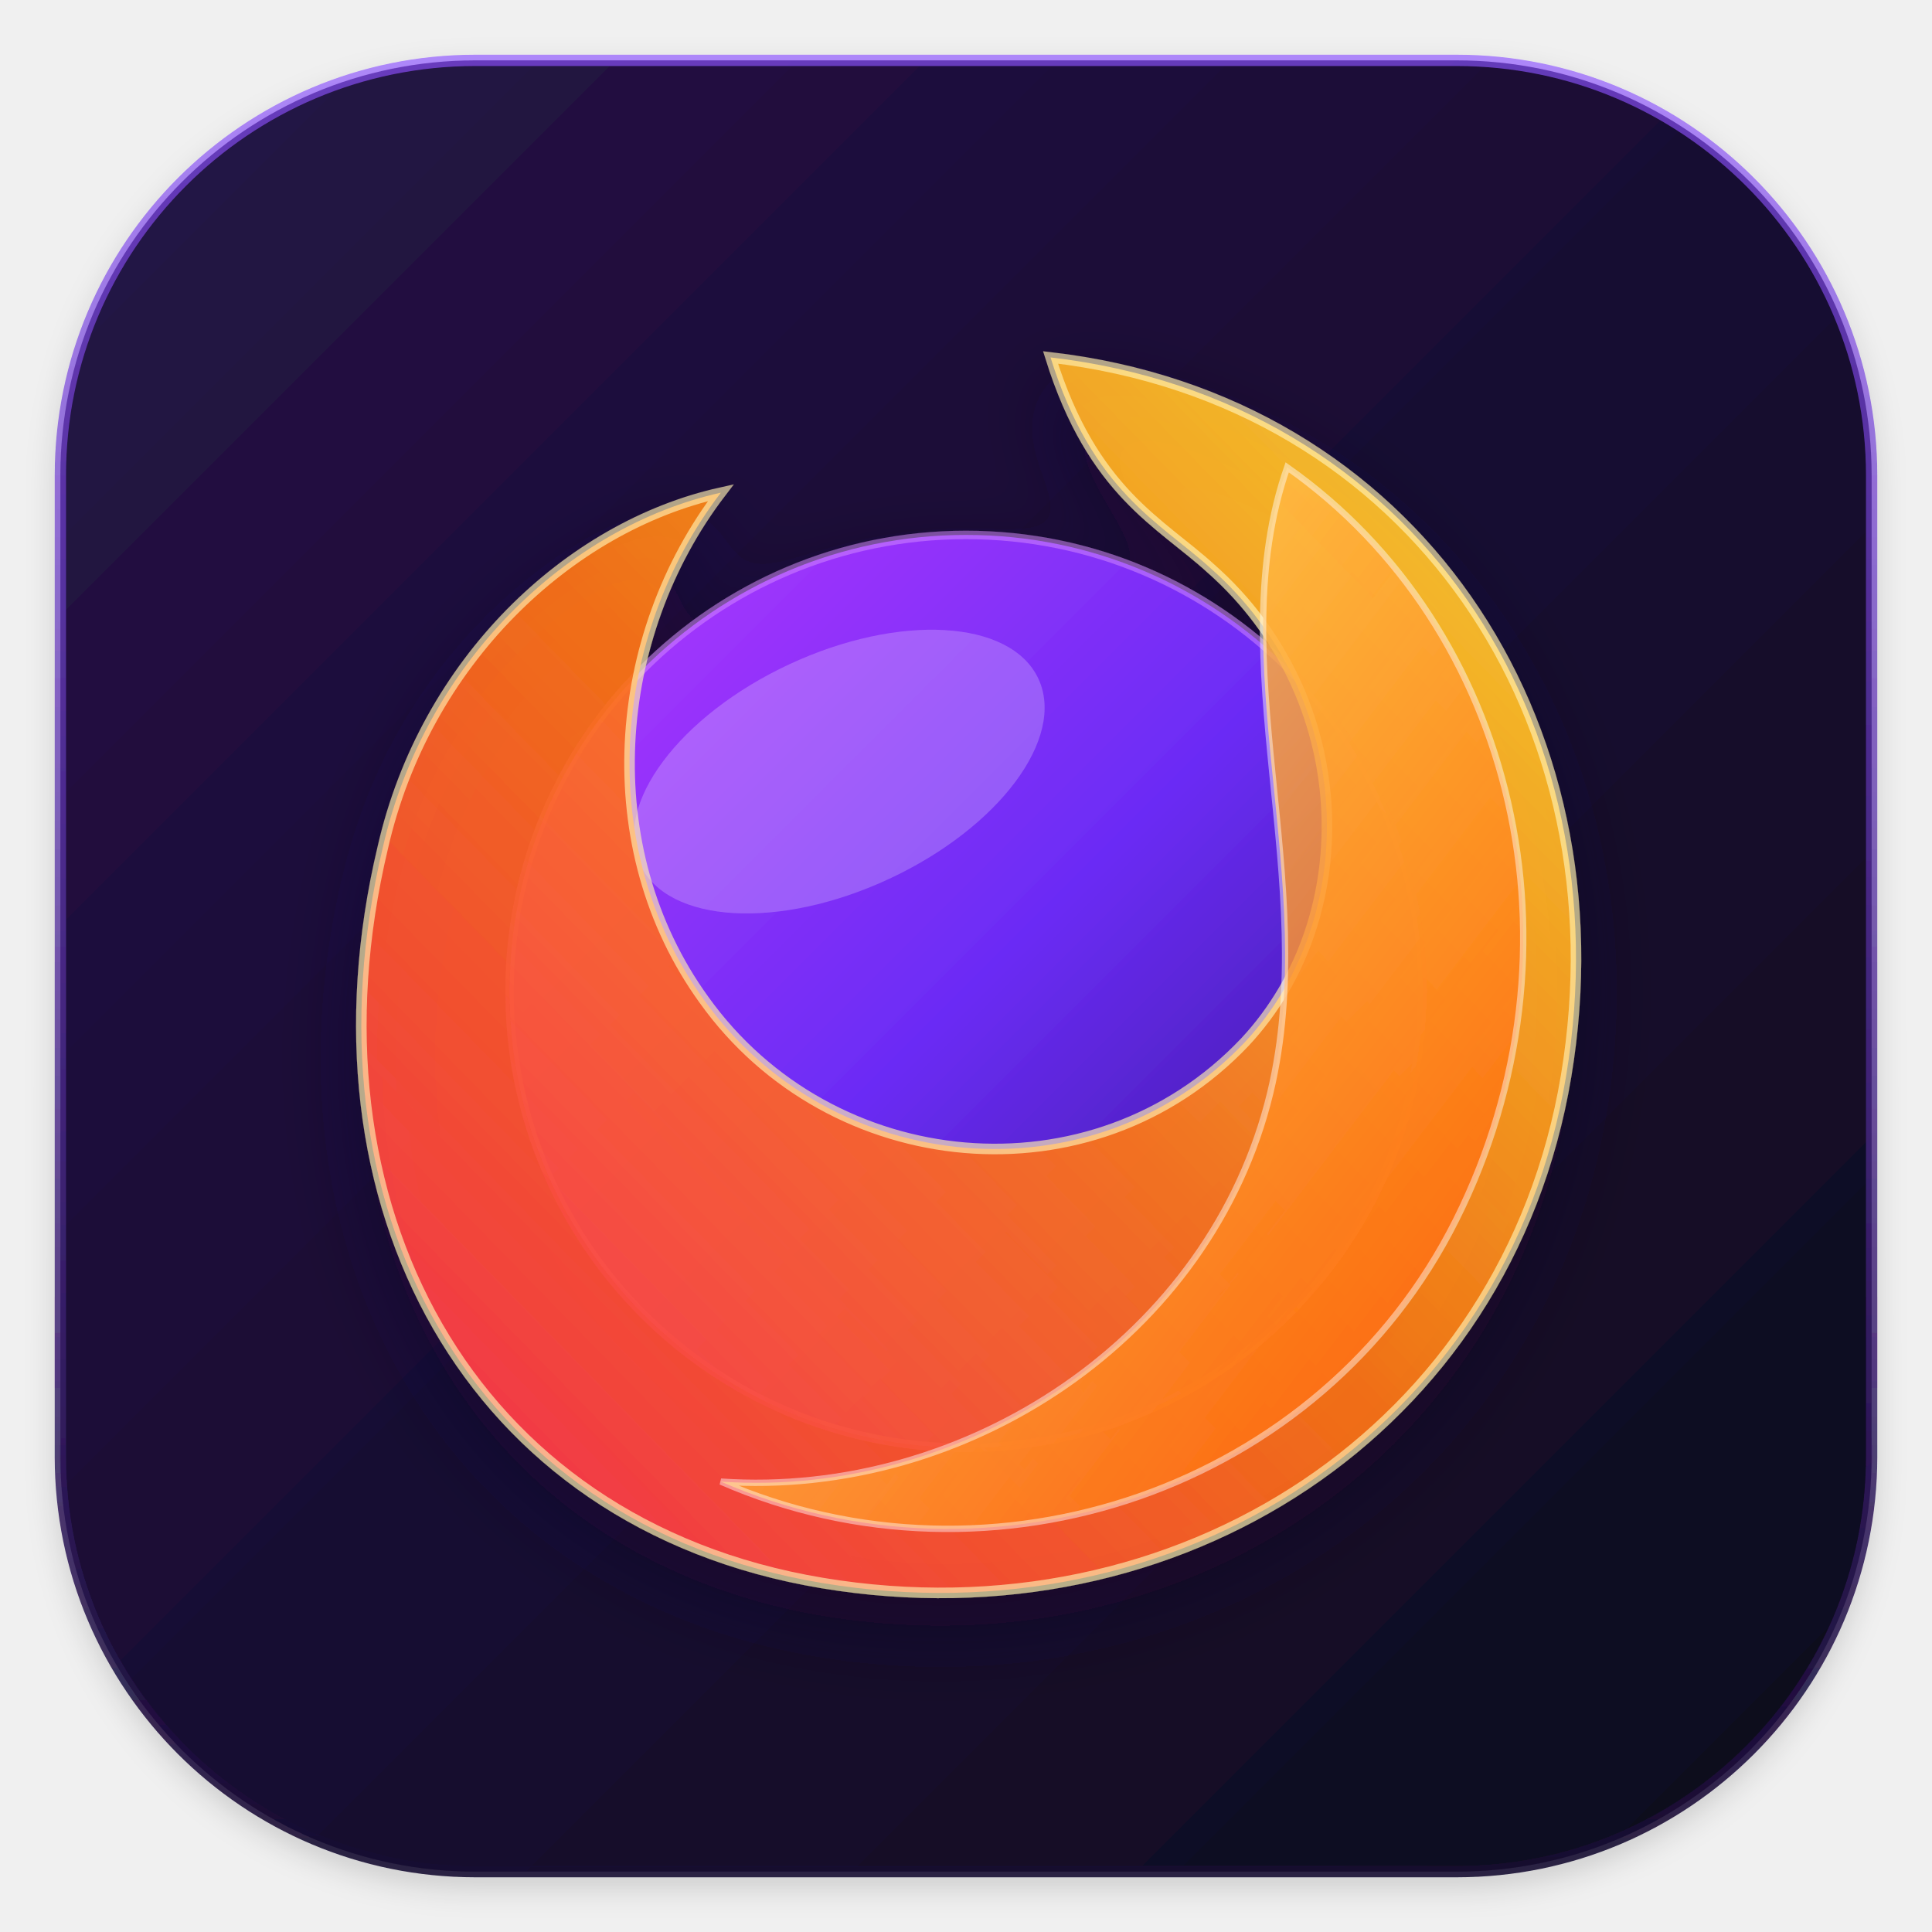
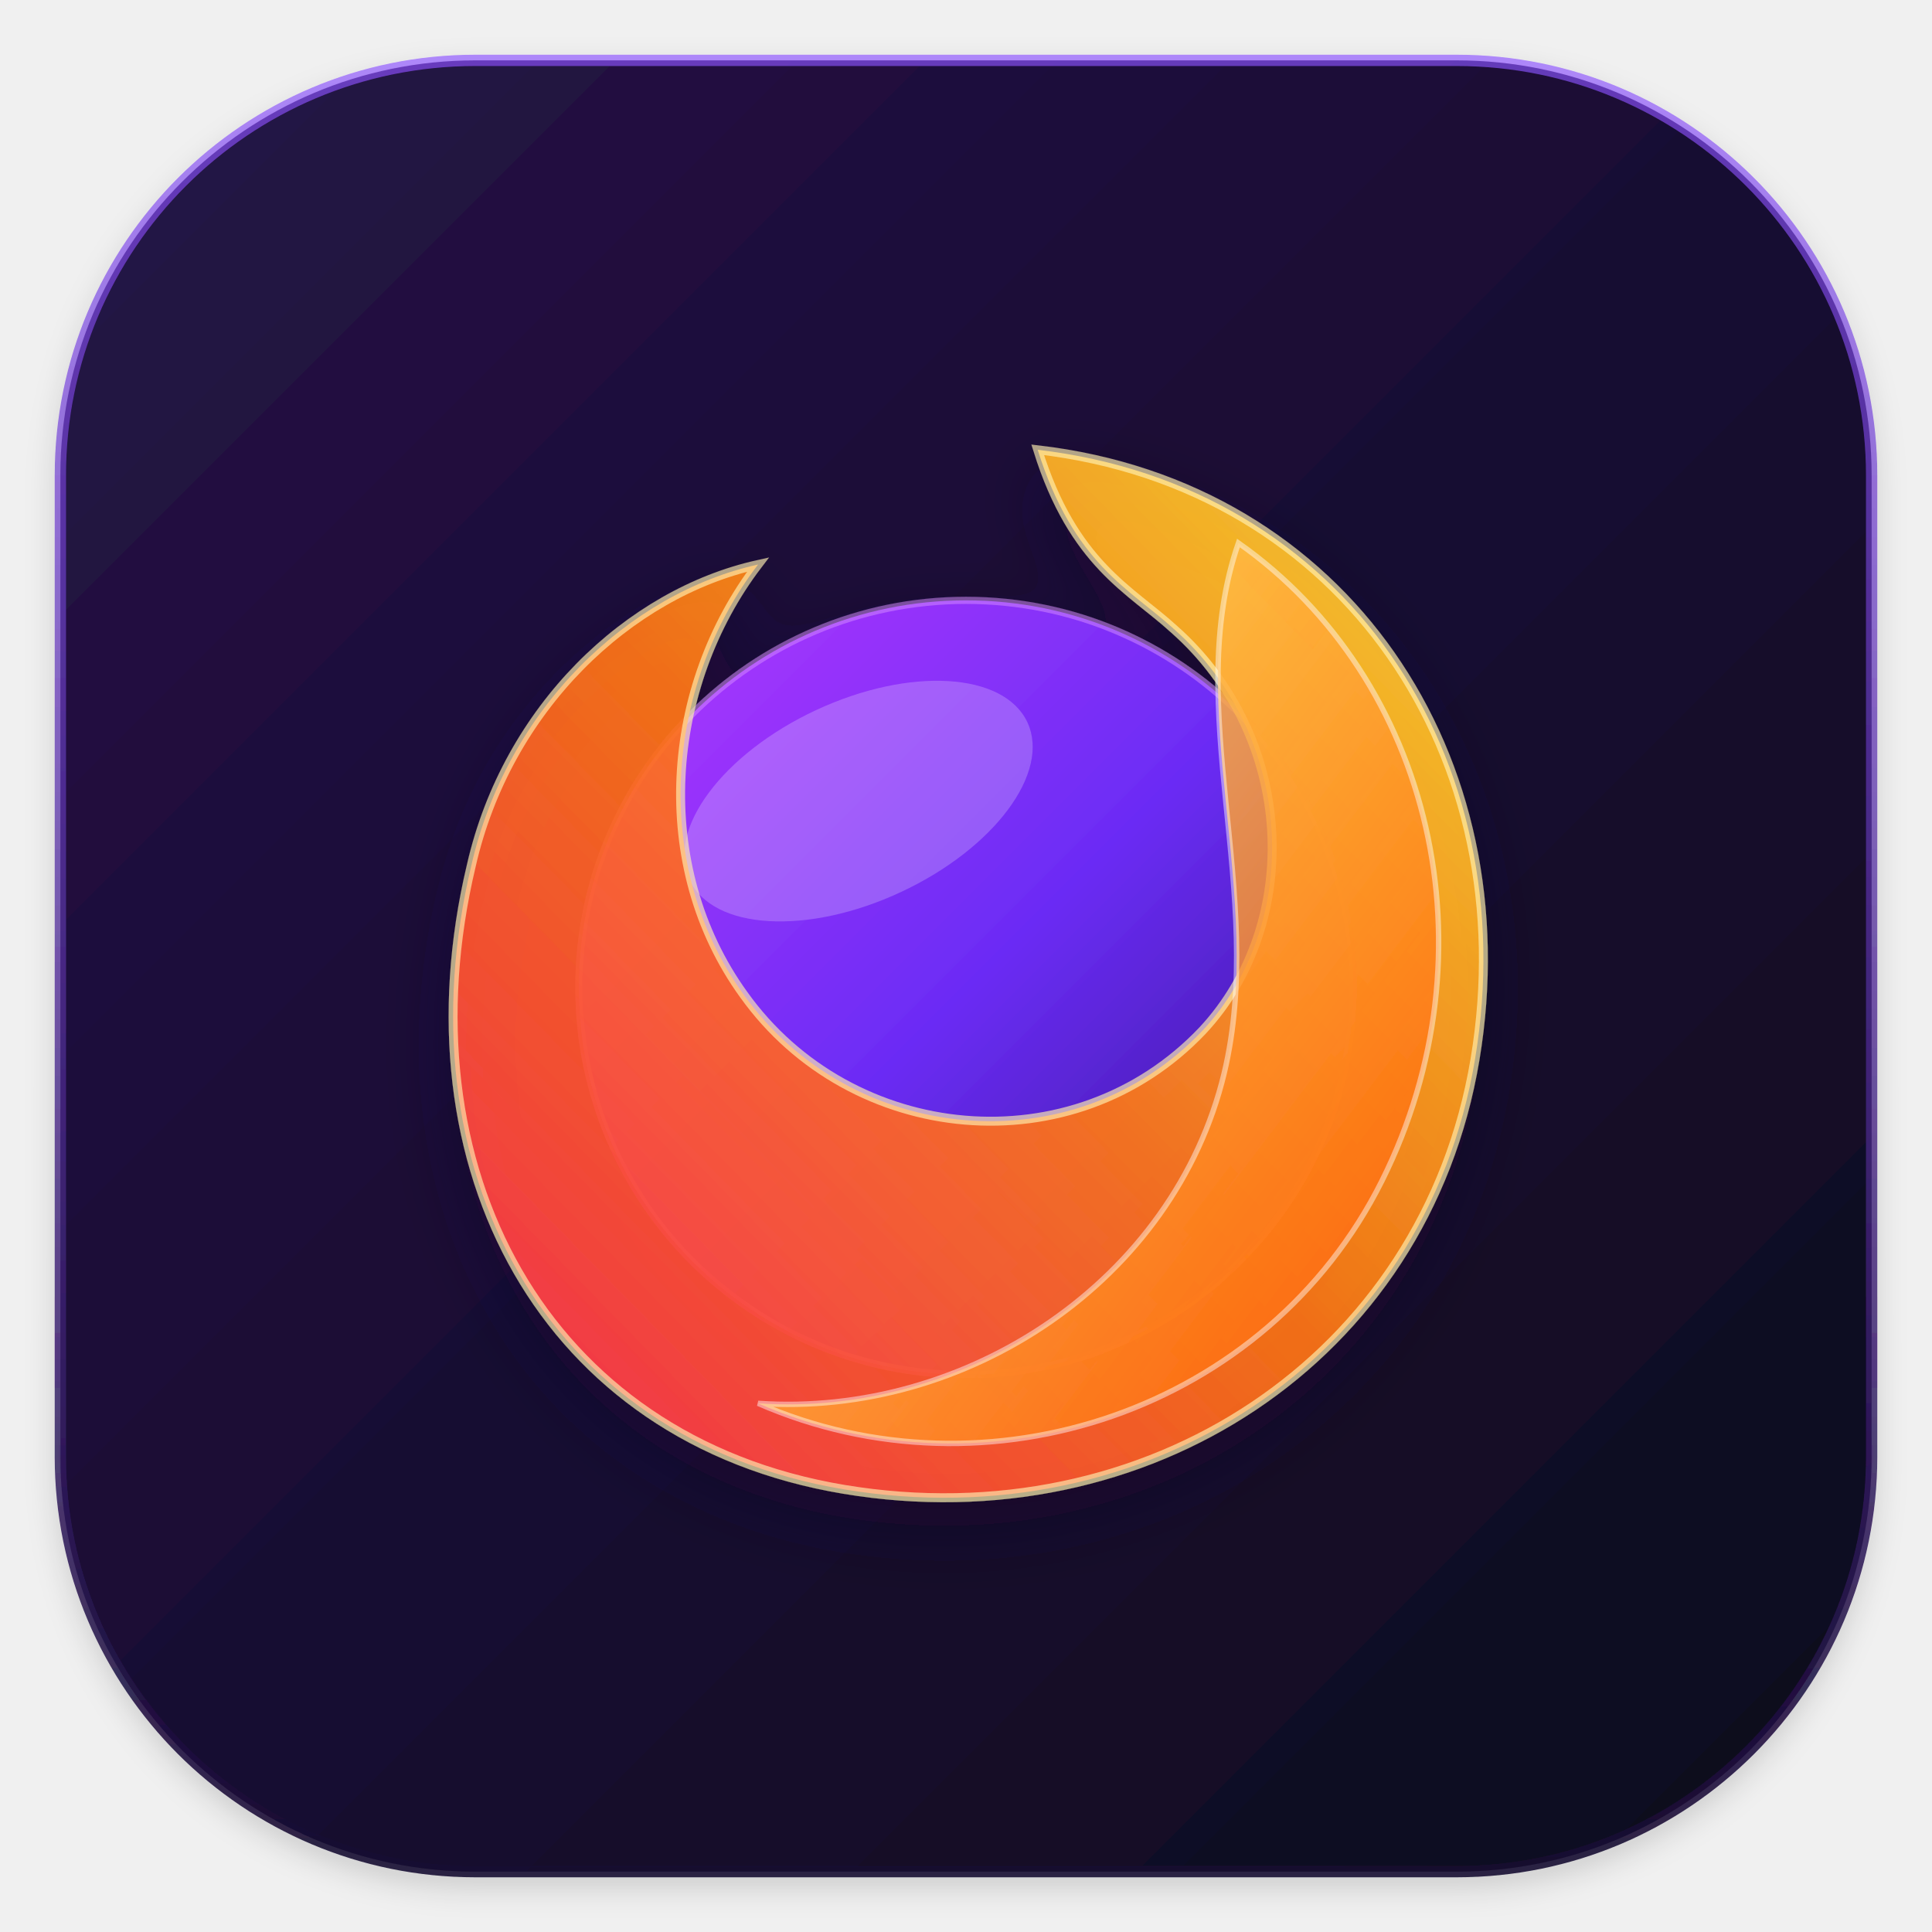
<svg xmlns="http://www.w3.org/2000/svg" viewBox="0 0 512 512" width="100%" height="100%">
  <defs>
    <filter id="ff-base-shadow" x="-15%" y="-10%" width="130%" height="135%">
      <feDropShadow dx="0" dy="14" stdDeviation="16" flood-color="#0E0521" flood-opacity="0.30" />
      <feDropShadow dx="0" dy="3" stdDeviation="4" flood-color="#0E0521" flood-opacity="0.15" />
    </filter>
    <filter id="ff-glow" x="-20%" y="-20%" width="140%" height="145%">
      <feDropShadow dx="0" dy="8" stdDeviation="10" flood-color="#1A052E" flood-opacity="0.4" />
    </filter>
    <linearGradient id="ff-bg" x1="0%" y1="0%" x2="100%" y2="100%">
      <stop offset="0%" stop-color="#261447" />
      <stop offset="55%" stop-color="#170B30" />
      <stop offset="100%" stop-color="#0D061C" />
    </linearGradient>
    <linearGradient id="ff-border" x1="0%" y1="0%" x2="0%" y2="100%">
      <stop offset="0%" stop-color="#8C52FF" stop-opacity="0.65" />
      <stop offset="100%" stop-color="#170B30" stop-opacity="0.9" />
    </linearGradient>
    <linearGradient id="ff-globe" x1="0%" y1="0%" x2="100%" y2="100%">
      <stop offset="0%" stop-color="#B538FF" />
      <stop offset="50%" stop-color="#6B2CF5" />
      <stop offset="100%" stop-color="#29127D" />
    </linearGradient>
    <linearGradient id="ff-tail-main" x1="0%" y1="100%" x2="100%" y2="0%">
      <stop offset="0%" stop-color="#FF2957" stop-opacity="0.94" />
      <stop offset="50%" stop-color="#FF7714" stop-opacity="0.92" />
      <stop offset="100%" stop-color="#FFDD33" stop-opacity="0.95" />
    </linearGradient>
    <linearGradient id="ff-tail-inner" x1="0%" y1="0%" x2="100%" y2="100%">
      <stop offset="0%" stop-color="#FFF066" stop-opacity="0.88" />
      <stop offset="100%" stop-color="#FF5500" stop-opacity="0.78" />
    </linearGradient>
  </defs>
  <rect x="16" y="16" width="480" height="480" rx="110" ry="110" fill="url(#ff-bg)" stroke="url(#ff-border)" stroke-width="3" filter="url(#ff-base-shadow)" />
-   <g transform="translate(256, 256) scale(1.12) translate(-256, -256)" filter="url(#ff-glow)">
-     <circle cx="256" cy="262" r="108" fill="url(#ff-globe)" stroke="#D68FFF" stroke-opacity="0.5" stroke-width="2" />
-     <ellipse cx="226" cy="210" rx="52" ry="28" transform="rotate(-25 226 210)" fill="#FFFFFF" opacity="0.22" />
-     <path d="M 276 112              C 362 122, 412 198, 398 282              C 384 366, 306 416, 222 402              C 138 388, 98 312, 118 228              C 128 184, 162 152, 198 144              C 172 178, 168 228, 194 264              C 224 306, 286 312, 322 274              C 350 244, 348 192, 314 162              C 302 151, 286 144, 276 112 Z" fill="url(#ff-tail-main)" stroke="#FFF2B2" stroke-opacity="0.65" stroke-width="2.5" />
-     <path d="M 332 138              C 386 176, 404 252, 372 316              C 340 380, 262 406, 198 378              C 256 382, 314 344, 328 286              C 340 236, 316 184, 332 138 Z" fill="url(#ff-tail-inner)" stroke="#FFFFFF" stroke-opacity="0.45" stroke-width="1.5" />
+   <g transform="translate(256, 256) scale(0.95) translate(-256, -256)">
+     <g filter="url(#ff-glow)">
+       <circle cx="256" cy="262" r="108" fill="url(#ff-globe)" stroke="#D68FFF" stroke-opacity="0.5" stroke-width="2" />
+       <ellipse cx="226" cy="210" rx="52" ry="28" transform="rotate(-25 226 210)" fill="#FFFFFF" opacity="0.22" />
+       <path d="M 276 112              C 362 122, 412 198, 398 282              C 384 366, 306 416, 222 402              C 138 388, 98 312, 118 228              C 128 184, 162 152, 198 144              C 172 178, 168 228, 194 264              C 224 306, 286 312, 322 274              C 350 244, 348 192, 314 162              C 302 151, 286 144, 276 112 Z" fill="url(#ff-tail-main)" stroke="#FFF2B2" stroke-opacity="0.65" stroke-width="2.5" />
+       <path d="M 332 138              C 386 176, 404 252, 372 316              C 340 380, 262 406, 198 378              C 256 382, 314 344, 328 286              C 340 236, 316 184, 332 138 Z" fill="url(#ff-tail-inner)" stroke="#FFFFFF" stroke-opacity="0.45" stroke-width="1.5" />
+     </g>
  </g>
</svg>
